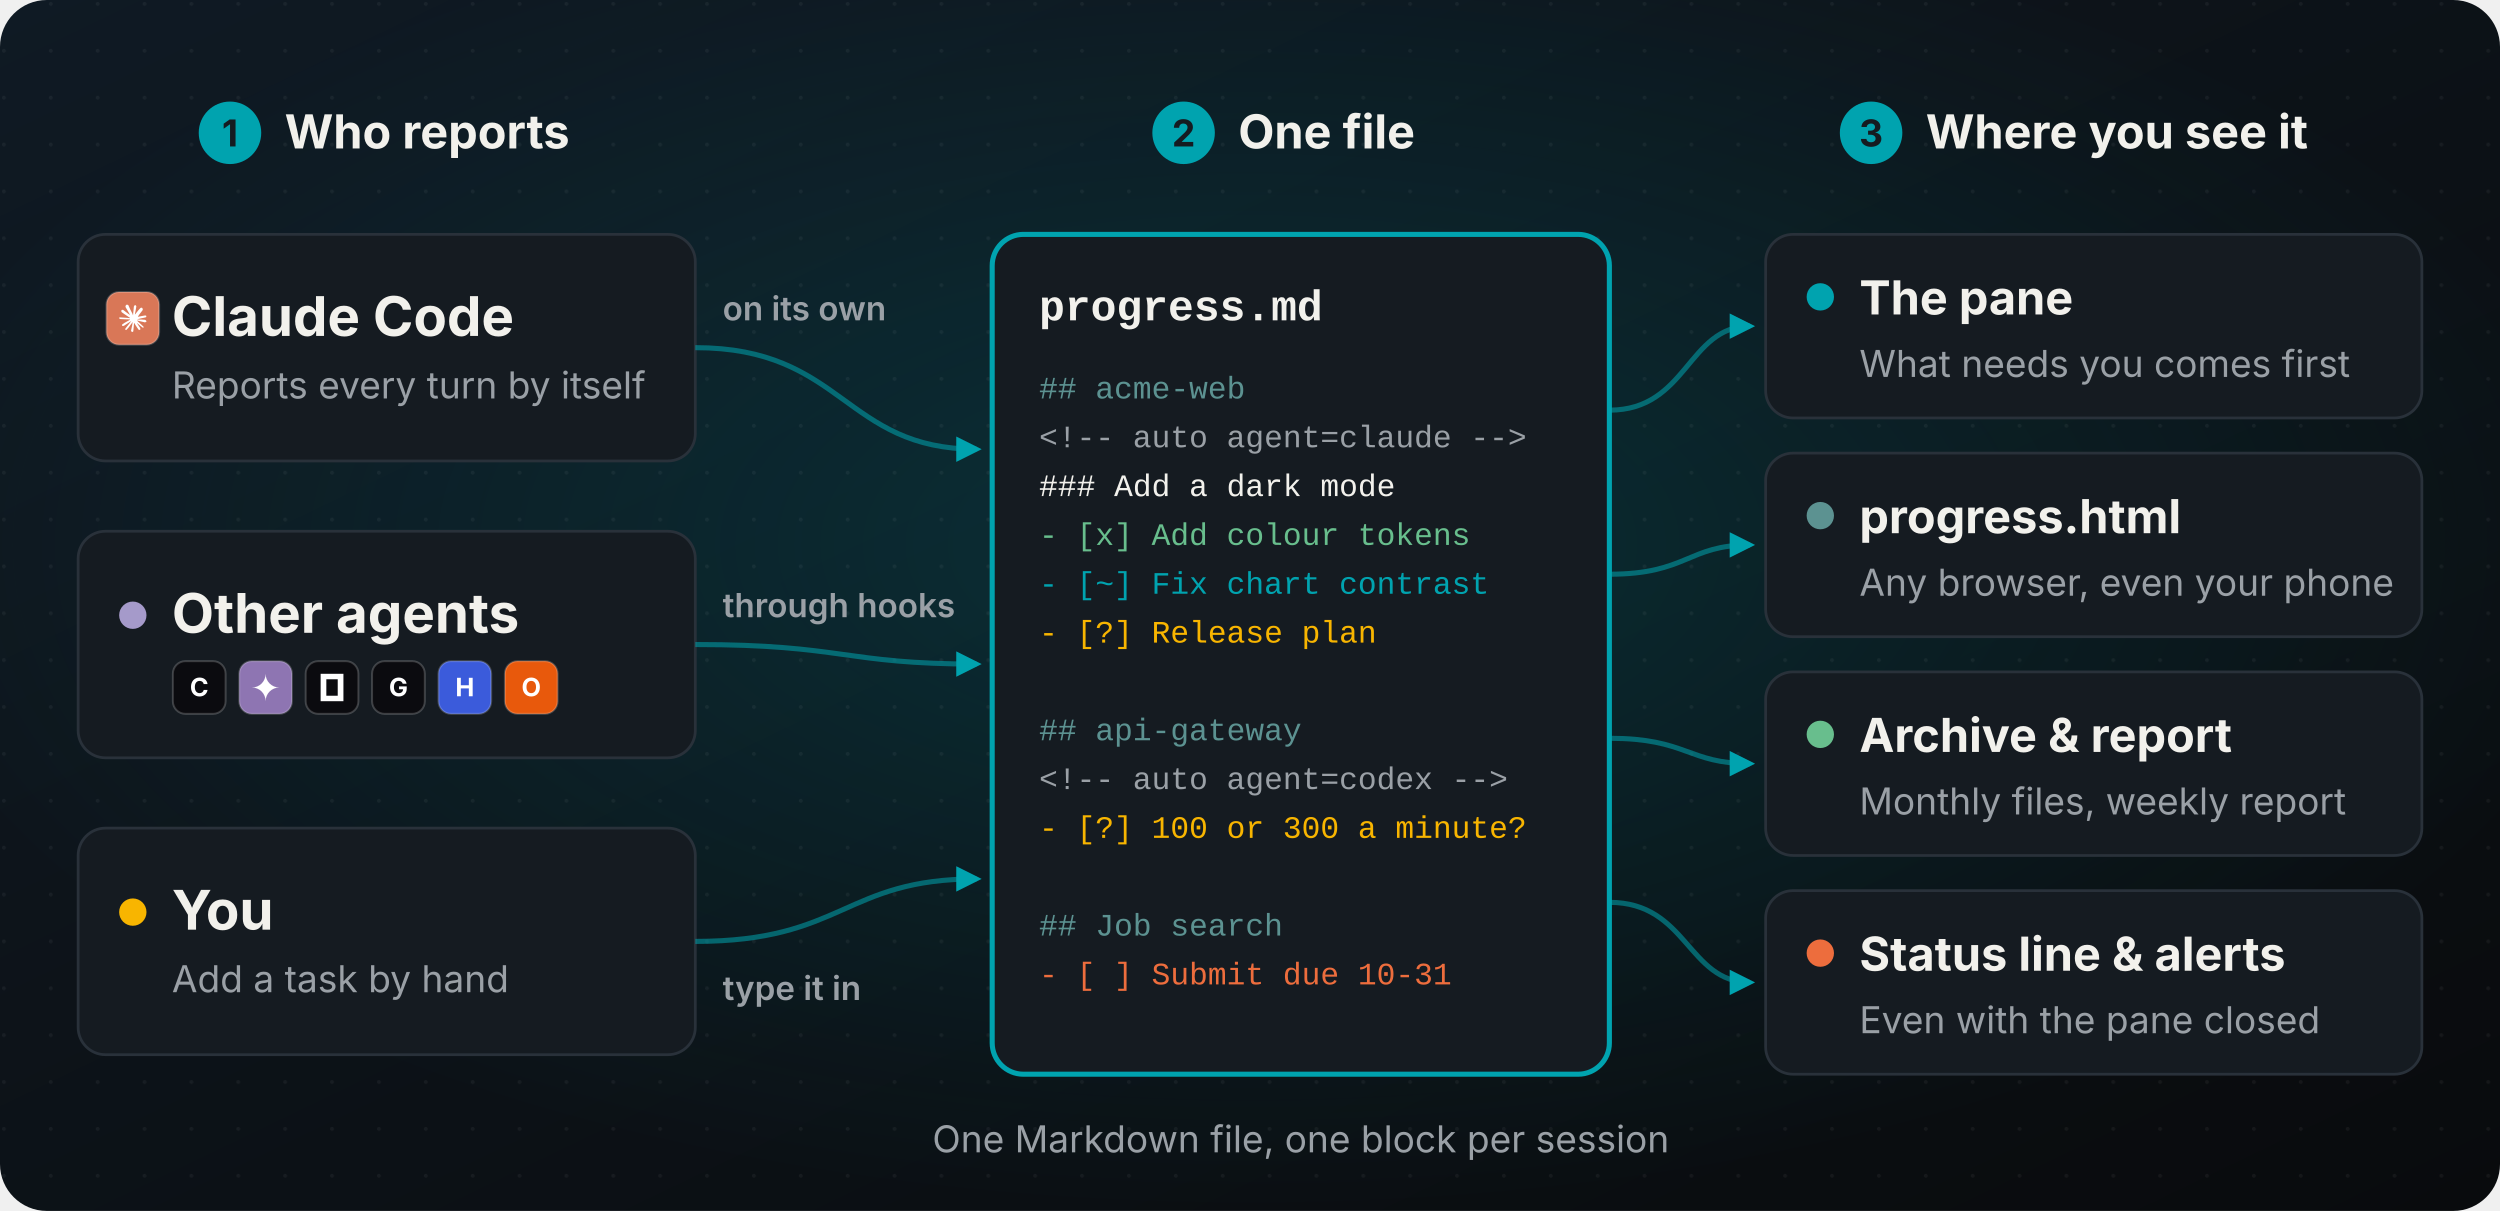
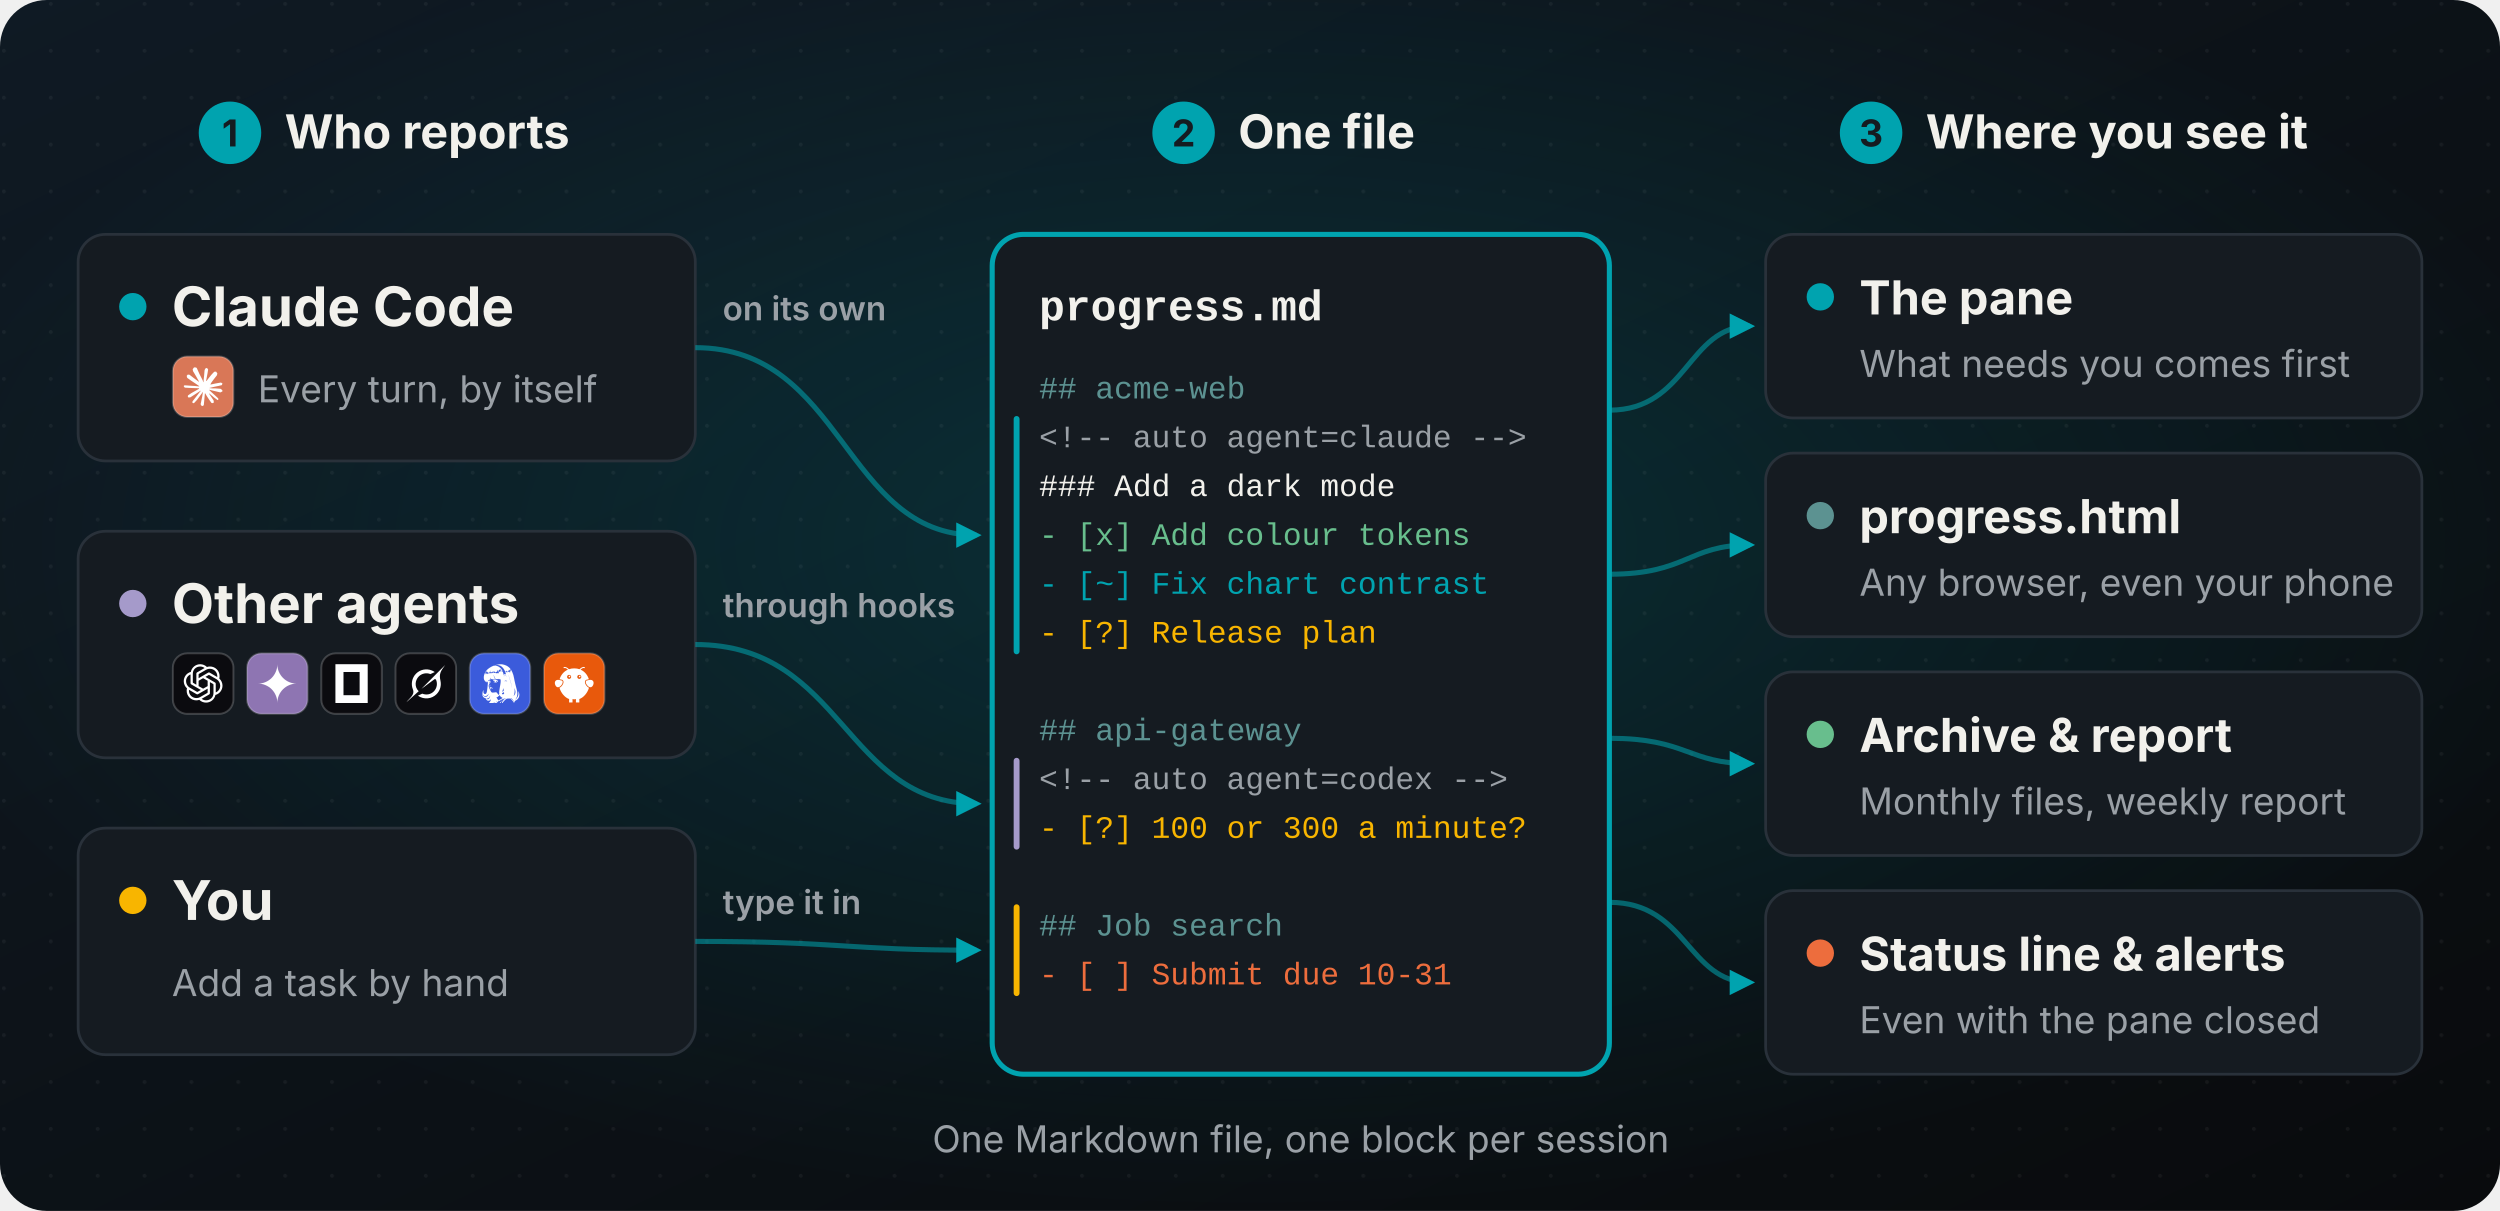
<svg xmlns="http://www.w3.org/2000/svg" width="1280" height="620" viewBox="0 0 1280 620" role="img" aria-label="progress.md: One Markdown file, one block per session">
  <defs>
    <linearGradient id="sky" x1="0" y1="0" x2="1" y2="1">
      <stop offset="0" stop-color="#0f1a24" />
      <stop offset="0.55" stop-color="#0c1116" />
      <stop offset="1" stop-color="#090b0d" />
    </linearGradient>
    <radialGradient id="glow" cx="0.5" cy="0.45" r="0.55">
      <stop offset="0" stop-color="#00A3AF" stop-opacity="0.2" />
      <stop offset="1" stop-color="#00A3AF" stop-opacity="0" />
    </radialGradient>
    <pattern id="dots" width="24" height="24" patternUnits="userSpaceOnUse">
      <circle cx="2" cy="2" r="1" fill="#fff" fill-opacity="0.05" />
    </pattern>
    <filter id="lift" x="-20%" y="-20%" width="140%" height="160%">
      <feDropShadow dx="0" dy="18" stdDeviation="22" flood-color="#000" flood-opacity="0.55" />
    </filter>
    <clipPath id="edge">
      <rect width="1280" height="620" rx="24" />
    </clipPath>
    <marker id="head" viewBox="0 0 10 10" refX="8" refY="5" markerWidth="5" markerHeight="5" orient="auto-start-reverse">
      <path d="M0 0L10 5L0 10z" fill="#00A3AF" />
    </marker>
  </defs>
  <g clip-path="url(#edge)" font-family="-apple-system, BlinkMacSystemFont, 'Segoe UI', 'Noto Sans TC', 'Noto Sans SC', 'PingFang TC', 'Microsoft JhengHei', 'Microsoft YaHei', sans-serif">
    <rect width="1280" height="620" fill="url(#sky)" />
    <rect width="1280" height="620" fill="url(#glow)" />
    <rect width="1280" height="620" fill="url(#dots)" />
    <circle cx="117.75" cy="68" r="16" fill="#00A3AF" />
    <text x="117.75" y="75" text-anchor="middle" font-size="19" font-weight="700" fill="#151b21">1</text>
    <text x="145.75" y="76" font-size="24" font-weight="700" fill="#f2f1ec">Who reports</text>
    <circle cx="606" cy="68" r="16" fill="#00A3AF" />
    <text x="606" y="75" text-anchor="middle" font-size="19" font-weight="700" fill="#151b21">2</text>
    <text x="634" y="76" font-size="24" font-weight="700" fill="#f2f1ec">One file</text>
    <circle cx="958" cy="68" r="16" fill="#00A3AF" />
    <text x="958" y="75" text-anchor="middle" font-size="19" font-weight="700" fill="#151b21">3</text>
    <text x="986" y="76" font-size="24" font-weight="700" fill="#f2f1ec">Where you see it</text>
    <rect x="40" y="120" width="316" height="116" rx="14" fill="#151b21" stroke="#29313a" stroke-width="1.4" />
-     <circle cx="68" cy="163" r="7" fill="#00A3AF" />
-     <text x="88" y="172" font-size="28" font-weight="700" fill="#f2f1ec">Claude Code</text>
-     <text x="88" y="204" font-size="19" fill="#9aa0a6">Reports every turn by itself</text>
-     <rect x="54" y="149" width="28" height="28" fill="#151b21" />
-     <rect x="54.5" y="149.5" width="27" height="27" rx="6.44" fill="#D97757" stroke="#fff" stroke-opacity="0.2" />
-     <path transform="translate(61 156) scale(0.5833333)" fill="#fff" d="m4.714 15.956 4.717-2.647.079-.231-.079-.128h-.231l-.789-.049-2.696-.073-2.337-.097-2.265-.121-.571-.121-.534-.704.055-.352.48-.322.686.061 1.518.103 2.277.158 1.651.097 2.447.255h.389l.055-.158-.134-.097-.103-.097L6.973 9.836l-2.55-1.688-1.336-.971-.723-.492-.364-.461-.158-1.008.656-.723.88.061.225.061.892.686 1.906 1.475 2.489 1.834.364.303.146-.103.018-.073-.164-.273-1.354-2.447-1.445-2.489-.643-1.032-.17-.619c-.061-.255-.103-.467-.103-.729L6.287.134 6.7 0l.996.134.419.364.619 1.415 1.002 2.228 1.554 3.03.455.898.243.832.091.255h.158v-.146l.128-1.706.237-2.095.231-2.696.079-.759.376-.911.747-.492.583.279.48.686-.067.443-.285 1.852-.559 2.902-.364 1.943h.212l.243-.243.984-1.305 1.651-2.064.729-.82.85-.905.546-.431h1.032l.759 1.129-.34 1.166-1.062 1.348-.88 1.141-1.263 1.7-.789 1.36.073.109.188-.018 2.853-.607 1.542-.279 1.84-.316.832.389.091.395-.328.807-1.967.486-2.307.461-3.436.814-.043.03.049.061 1.548.146.662.036h1.621l3.018.225.789.522.474.638-.079.486-1.214.619-1.639-.389-3.825-.911-1.311-.328h-.182v.109l1.093 1.069 2.003 1.809 2.507 2.331.128.577-.322.455-.34-.049-2.204-1.657-.85-.747-1.925-1.621h-.128v.17l.443.65 2.344 3.521.121 1.081-.17.352-.607.212-.668-.121-1.372-1.925L14.38 17.959l-1.141-1.943-.14.079-.674 7.255-.316.37-.729.279-.607-.461-.322-.747.322-1.475.389-1.925.316-1.53.285-1.9.17-.631-.012-.043-.14.018-1.433 1.967-2.18 2.945-1.724 1.846-.413.164-.716-.37.067-.662.401-.589 2.386-3.036 1.439-1.882.929-1.087-.006-.158h-.055l-6.338 4.116-1.129.146-.486-.455.061-.747.231-.243 1.906-1.311Z" />
+     <circle cx="68" cy="157" r="7" fill="#00A3AF" />
+     <text x="88" y="167" font-size="28" font-weight="700" fill="#f2f1ec">Claude Code</text>
+     <rect x="88.5" y="182.5" width="31" height="31" rx="7.36" fill="#D97757" stroke="#fff" stroke-opacity="0.2" />
+     <g transform="translate(94.08 188.08) scale(0.8267)" fill="#fff">
+       <path d="m4.714 15.956 4.717-2.647.079-.231-.079-.128h-.231l-.789-.049-2.696-.073-2.337-.097-2.265-.121-.571-.121-.534-.704.055-.352.48-.322.686.061 1.518.103 2.277.158 1.651.097 2.447.255h.389l.055-.158-.134-.097-.103-.097L6.973 9.836l-2.55-1.688-1.336-.971-.723-.492-.364-.461-.158-1.008.656-.723.88.061.225.061.892.686 1.906 1.475 2.489 1.834.364.303.146-.103.018-.073-.164-.273-1.354-2.447-1.445-2.489-.643-1.032-.17-.619c-.061-.255-.103-.467-.103-.729L6.287.134 6.7 0l.996.134.419.364.619 1.415 1.002 2.228 1.554 3.03.455.898.243.832.091.255h.158v-.146l.128-1.706.237-2.095.231-2.696.079-.759.376-.911.747-.492.583.279.48.686-.067.443-.285 1.852-.559 2.902-.364 1.943h.212l.243-.243.984-1.305 1.651-2.064.729-.82.85-.905.546-.431h1.032l.759 1.129-.34 1.166-1.062 1.348-.88 1.141-1.263 1.7-.789 1.36.073.109.188-.018 2.853-.607 1.542-.279 1.84-.316.832.389.091.395-.328.807-1.967.486-2.307.461-3.436.814-.043.03.049.061 1.548.146.662.036h1.621l3.018.225.789.522.474.638-.079.486-1.214.619-1.639-.389-3.825-.911-1.311-.328h-.182v.109l1.093 1.069 2.003 1.809 2.507 2.331.128.577-.322.455-.34-.049-2.204-1.657-.85-.747-1.925-1.621h-.128v.17l.443.65 2.344 3.521.121 1.081-.17.352-.607.212-.668-.121-1.372-1.925L14.38 17.959l-1.141-1.943-.14.079-.674 7.255-.316.37-.729.279-.607-.461-.322-.747.322-1.475.389-1.925.316-1.53.285-1.9.17-.631-.012-.043-.14.018-1.433 1.967-2.18 2.945-1.724 1.846-.413.164-.716-.37.067-.662.401-.589 2.386-3.036 1.439-1.882.929-1.087-.006-.158h-.055l-6.338 4.116-1.129.146-.486-.455.061-.747.231-.243 1.906-1.311Z" />
+     </g>
+     <text x="132" y="206" font-size="19" fill="#9aa0a6">Every turn, by itself</text>
    <rect x="40" y="272" width="316" height="116" rx="14" fill="#151b21" stroke="#29313a" stroke-width="1.4" />
-     <circle cx="68" cy="315" r="7" fill="#A59ACA" />
-     <text x="88" y="324" font-size="28" font-weight="700" fill="#f2f1ec">Other agents</text>
-     <text x="88" y="356" font-size="19" fill="#9aa0a6" />
-     <rect x="88.5" y="338.5" width="27" height="27" rx="6.44" fill="#0B0B0F" stroke="#fff" stroke-opacity="0.2" />
-     <text x="102" y="356.48" text-anchor="middle" font-family="-apple-system, BlinkMacSystemFont, 'Segoe UI', 'Noto Sans TC', 'Noto Sans SC', 'PingFang TC', 'Microsoft JhengHei', 'Microsoft YaHei', sans-serif" font-size="13" font-weight="700" fill="#fff">C</text>
-     <rect x="122.5" y="338.5" width="27" height="27" rx="6.44" fill="#8E75B2" stroke="#fff" stroke-opacity="0.2" />
-     <path transform="translate(129 345) scale(0.5833333)" fill="#fff" d="M11.04 19.32Q12 21.51 12 24q0-2.49.93-4.68.96-2.19 2.58-3.81t3.81-2.55Q21.51 12 24 12q-2.49 0-4.68-.93a12.3 12.3 0 0 1-3.81-2.58 12.3 12.3 0 0 1-2.58-3.81Q12 2.49 12 0q0 2.49-.96 4.68-.93 2.19-2.55 3.81a12.3 12.3 0 0 1-3.81 2.58Q2.49 12 0 12q2.49 0 4.68.96 2.19.93 3.81 2.55t2.55 3.81" />
-     <rect x="156.5" y="338.5" width="27" height="27" rx="6.44" fill="#0B0B0F" stroke="#fff" stroke-opacity="0.2" />
-     <path transform="translate(163 345) scale(0.5833333)" fill="#fff" d="M22 24H2V0h20zM17 4.8H7v14.4h10z" />
-     <rect x="190.5" y="338.5" width="27" height="27" rx="6.44" fill="#0B0B0F" stroke="#fff" stroke-opacity="0.2" />
-     <text x="204" y="356.48" text-anchor="middle" font-family="-apple-system, BlinkMacSystemFont, 'Segoe UI', 'Noto Sans TC', 'Noto Sans SC', 'PingFang TC', 'Microsoft JhengHei', 'Microsoft YaHei', sans-serif" font-size="13" font-weight="700" fill="#fff">G</text>
-     <rect x="224.5" y="338.5" width="27" height="27" rx="6.44" fill="#3B5BDB" stroke="#fff" stroke-opacity="0.2" />
-     <text x="238" y="356.48" text-anchor="middle" font-family="-apple-system, BlinkMacSystemFont, 'Segoe UI', 'Noto Sans TC', 'Noto Sans SC', 'PingFang TC', 'Microsoft JhengHei', 'Microsoft YaHei', sans-serif" font-size="13" font-weight="700" fill="#fff">H</text>
-     <rect x="258.5" y="338.5" width="27" height="27" rx="6.44" fill="#E8590C" stroke="#fff" stroke-opacity="0.2" />
-     <text x="272" y="356.48" text-anchor="middle" font-family="-apple-system, BlinkMacSystemFont, 'Segoe UI', 'Noto Sans TC', 'Noto Sans SC', 'PingFang TC', 'Microsoft JhengHei', 'Microsoft YaHei', sans-serif" font-size="13" font-weight="700" fill="#fff">O</text>
+     <circle cx="68" cy="309" r="7" fill="#A59ACA" />
+     <text x="88" y="319" font-size="28" font-weight="700" fill="#f2f1ec">Other agents</text>
+     <rect x="88.5" y="334.5" width="31" height="31" rx="7.36" fill="#0B0B0F" stroke="#fff" stroke-opacity="0.2" />
+     <g transform="translate(94.08 340.08) scale(0.8267)" fill="#fff" fill-rule="evenodd">
+       <path d="M9.205 8.658v-2.26c0-.19.072-.333.238-.428l4.543-2.616c.619-.357 1.356-.523 2.117-.523 2.854 0 4.662 2.212 4.662 4.566 0 .167 0 .357-.024.547l-4.71-2.759a.797.797 0 00-.856 0l-5.97 3.473zm10.609 8.8V12.06c0-.333-.143-.57-.429-.737l-5.97-3.473 1.95-1.118a.433.433 0 01.476 0l4.543 2.617c1.309.76 2.189 2.378 2.189 3.948 0 1.808-1.07 3.473-2.76 4.163zM7.802 12.703l-1.95-1.142c-.167-.095-.239-.238-.239-.428V5.899c0-2.545 1.95-4.472 4.591-4.472 1 0 1.927.333 2.712.928L8.23 5.067c-.285.166-.428.404-.428.737v6.898zM12 15.128l-2.795-1.57v-3.33L12 8.658l2.795 1.57v3.33L12 15.128zm1.796 7.23c-1 0-1.927-.332-2.712-.927l4.686-2.712c.285-.166.428-.404.428-.737v-6.898l1.974 1.142c.167.095.238.238.238.428v5.233c0 2.545-1.974 4.472-4.614 4.472zm-5.637-5.303l-4.544-2.617c-1.308-.761-2.188-2.378-2.188-3.948A4.482 4.482 0 014.21 6.327v5.423c0 .333.143.571.428.738l5.947 3.449-1.95 1.118a.432.432 0 01-.476 0zm-.262 3.9c-2.688 0-4.662-2.021-4.662-4.519 0-.19.024-.38.047-.57l4.686 2.71c.286.167.571.167.856 0l5.97-3.448v2.26c0 .19-.07.333-.237.428l-4.543 2.616c-.619.357-1.356.523-2.117.523zm5.899 2.83a5.947 5.947 0 005.827-4.756C22.287 18.339 24 15.84 24 13.296c0-1.665-.713-3.282-1.998-4.448.119-.5.19-.999.19-1.498 0-3.401-2.759-5.947-5.946-5.947-.642 0-1.26.095-1.88.31A5.962 5.962 0 0010.205 0a5.947 5.947 0 00-5.827 4.757C1.713 5.447 0 7.945 0 10.49c0 1.666.713 3.283 1.998 4.448-.119.5-.19 1-.19 1.499 0 3.401 2.759 5.946 5.946 5.946.642 0 1.26-.095 1.88-.309a5.96 5.96 0 004.162 1.713z" />
+     </g>
+     <rect x="126.5" y="334.5" width="31" height="31" rx="7.36" fill="#8E75B2" stroke="#fff" stroke-opacity="0.2" />
+     <g transform="translate(132.08 340.08) scale(0.8267)" fill="#fff">
+       <path d="M11.04 19.32Q12 21.51 12 24q0-2.49.93-4.68.96-2.19 2.58-3.81t3.81-2.55Q21.51 12 24 12q-2.49 0-4.68-.93a12.3 12.3 0 0 1-3.81-2.58 12.3 12.3 0 0 1-2.58-3.81Q12 2.49 12 0q0 2.49-.96 4.68-.93 2.19-2.55 3.81a12.3 12.3 0 0 1-3.81 2.58Q2.49 12 0 12q2.49 0 4.68.96 2.19.93 3.81 2.55t2.55 3.81" />
+     </g>
+     <rect x="164.5" y="334.5" width="31" height="31" rx="7.36" fill="#0B0B0F" stroke="#fff" stroke-opacity="0.2" />
+     <g transform="translate(170.08 340.08) scale(0.8267)" fill="#fff">
+       <path d="M22 24H2V0h20zM17 4.8H7v14.4h10z" />
+     </g>
+     <rect x="202.5" y="334.5" width="31" height="31" rx="7.36" fill="#0B0B0F" stroke="#fff" stroke-opacity="0.2" />
+     <g transform="translate(208.08 340.08) scale(0.8267)" fill="#fff" fill-rule="evenodd">
+       <path d="M9.27 15.29l7.978-5.897c.391-.29.95-.177 1.137.272.98 2.369.542 5.215-1.41 7.169-1.951 1.954-4.667 2.382-7.149 1.406l-2.711 1.257c3.889 2.661 8.611 2.003 11.562-.953 2.341-2.344 3.066-5.539 2.388-8.42l.006.007c-.983-4.232.242-5.924 2.75-9.383.06-.082.12-.164.179-.248l-3.301 3.305v-.01L9.267 15.292M7.623 16.723c-2.792-2.67-2.31-6.801.071-9.184 1.761-1.763 4.647-2.483 7.166-1.425l2.705-1.25a7.808 7.808 0 00-1.829-1A8.975 8.975 0 005.984 5.83c-2.533 2.536-3.33 6.436-1.962 9.764 1.022 2.487-.653 4.246-2.34 6.022-.599.63-1.199 1.259-1.682 1.925l7.62-6.815" />
+     </g>
+     <rect x="240.5" y="334.5" width="31" height="31" rx="7.36" fill="#3B5BDB" stroke="#fff" stroke-opacity="0.2" />
+     <g transform="translate(246.08 340.08) scale(0.8267)" fill="#fff" fill-rule="evenodd">
+       <path d="M5.938 12.835c.127-.039.285.02.373.143.028.038.036.092.046.14.003.014-.02.033-.04.05-.124-.098-.24-.194-.354-.291-.011-.01-.016-.027-.025-.042zM8.396 9.412c.195-.032.39-.06.588-.05a.54.54 0 01.148.026c.202.071.402.147.601.224.028.01.05.036.075.055l-.013.027a9.203 9.203 0 01-.26-.089c-.115-.038-.213-.077-.315-.098-.25-.05-.25-.046-.292-.014l.574.144c.275.139.55.276.823.417.042.022.09.057.107.098.026.06.063.076.117.072.066-.006.132-.017.213-.027l-.04.086c.051.08.142.02.216.064-.074.13-.247.09-.334.199l.061.074-.12.087c0 .106-.038.168-.306.243l.026.085-.196.042.07.124h-.25l-.007.137c-.081-.01-.161-.018-.244-.027l-.053.123c-.027-.008-.052-.011-.073-.023-.067-.038-.128-.056-.195.006-.019.017-.063.014-.093.008-.026-.006-.05-.029-.07-.042-.11.095-.11.095-.208.003-.057.046-.12.074-.186.011-.063.027-.123-.02-.178-.014-.07.007-.097-.035-.133-.07l-.13.033c-.013-.236-.194-.19-.34-.203.005-.072.05-.092.095-.094a.474.474 0 01.159.022c.164.05.32.12.496.138.203.021.405.029.601-.015.265-.059.52-.149.707-.365.049-.056.083-.127.117-.195.019-.038.02-.084-.02-.116a1.397 1.397 0 00-.382-.217c.024.12-.031.182-.115.221 0 .014-.004.025 0 .03.08.115.084.16-.007.267a1.39 1.39 0 01-.218.211.477.477 0 01-.641-.05 1.36 1.36 0 01-.133-.152c-.078-.107-.076-.108-.033-.236-.165-.08-.128-.226-.104-.364.008-.05.028-.096.049-.163-.04.014-.067.017-.087.032a.897.897 0 00-.316.357c-.007.016-.01.034-.02.047-.012.015-.034.038-.045.035-.02-.006-.037-.027-.05-.045-.008-.012-.007-.032-.012-.057h-.126l.053-.172a14.82 14.82 0 00-.039-.049l.11-.284c-.06.026-.091.044-.124.051-.03.007-.064 0-.095 0 0-.031-.01-.07.004-.092.149-.22.305-.428.593-.476z" />
+       <path d="M8.06 10.788c-.003-.038-.004-.075.037-.062.016.006.034.048.028.067-.01.04-.038.032-.064-.005z" />
+       <path d="M11.981.009c.226-.012.453-.011.679 0 .247.01.495.024.74.062.401.064.798.157 1.19.273.463.138.92.299 1.356.511a7.31 7.31 0 012.948 2.642c.292.469.536.963.739 1.479.219.556.446 1.11.623 1.683.204.654.329 1.326.458 1.997.097.504.182 1.01.29 1.511.156.722.329 1.44.494 2.16.186.812.4 1.615.63 2.415.102.355.193.713.282 1.072.11.436.202.876.254 1.323.031.278.066.557.073.837a7.56 7.56 0 01-.017.88c-.037.413-.1.818-.226 1.212a5.017 5.017 0 01-.915 1.649l-.13.156.018.023c.043-.023.088-.041.127-.068.2-.138.373-.307.531-.49.4-.46.721-.973.975-1.529a3.59 3.59 0 00.325-1.72c-.024-.424-.097-.834-.3-1.213-.013-.027-.015-.06-.03-.121.05.035.082.048.101.072.107.13.22.258.315.398.33.494.46 1.052.486 1.64a3.75 3.75 0 01-.47 1.97c-.36.655-.887 1.14-1.526 1.506-.193.111-.394.21-.595.308-.157.078-.248.211-.318.365a.522.522 0 00-.033.406.359.359 0 01.013.139c-.005.077-.077.155-.14.162-.054.006-.125-.043-.15-.116a1.206 1.206 0 01-.06-.233c-.04-.314-.155-.6-.308-.87a3.906 3.906 0 00-.73-.91 2.129 2.129 0 00-.897-.524 4.093 4.093 0 00-.692-.131c-.075-.008-.15-.04-.22.01.18.06.363.11.538.18.434.173.82.43 1.18.728.308.255.58.543.794.884.098.155.186.315.227.496.027.123.042.25.067.375.013.062-.002.109-.053.144-.047.033-.122.034-.163-.01a.455.455 0 01-.08-.14c-.03-.073-.038-.159-.078-.225a7.314 7.314 0 00-1.423-1.664c-.16-.137-.329-.26-.537-.323-.376-.114-.753-.203-1.15-.154-.213.025-.427.032-.64.053a1.6 1.6 0 00-.736.278 5.14 5.14 0 00-.834.72c-.329.342-.642.699-.955 1.055-.136.155-.264.319-.314.531a5.227 5.227 0 00-.012.051.096.096 0 01-.09.076h-.31c-.046 0-.082-.048-.072-.094.023-.108.045-.216.07-.324.075-.325.19-.635.368-.917.024-.039.04-.088.104-.08l.01.049.027.077c.28-.435.571-.834.996-1.135.283-.204.584-.378.89-.55a.196.196 0 00-.098-.002c-.162.043-.325.084-.485.134-.402.124-.764.33-1.11.566-.147.1-.298.193-.414.333a7.314 7.314 0 00-1.07 1.767.845.845 0 00-.04.12.075.075 0 01-.072.056h-.494c-.04 0-.062-.051-.036-.082.123-.14.246-.282.377-.415.275-.281.58-.532.777-.884.027-.048.063-.09.095-.135.238-.333.54-.607.818-.902.082-.086.175-.16.26-.24.029-.027.053-.057.079-.085l-.018-.025-.135.041c-.034.017-.07.031-.102.05-.248.144-.494.292-.743.433-.408.23-.825.439-1.209.711-.281.2-.591.358-.889.533-.02.012-.044.015-.08.028-.015-.135.143-.201.108-.336-.033.014-.064.02-.085.038-.111.096-.227.19-.328.296-.148.157-.284.325-.425.488-.125.143-.25.286-.373.431A.153.153 0 019.89 24H8.762a.316.316 0 00.016-.042c.028-.09.085-.172.083-.28-.091-.018-.162.001-.212.077a4.45 4.45 0 00-.136.215c-.01.016-.024.03-.042.03h-.093c-.019 0-.029-.022-.017-.037.071-.088.14-.178.209-.268.001-.002-.006-.012-.012-.024-.014.004-.03.006-.045.013-.176.09-.352.181-.527.274a.363.363 0 01-.168.042H5.202c-.026 0-.039-.036-.019-.053.21-.178.402-.374.558-.605.335-.496.538-1.047.667-1.629.004-.02-.003-.043-.006-.091-.037.048-.059.072-.076.1a1.943 1.943 0 01-.334.415c-.28.258-.59.448-.983.464-.297.012-.588 0-.865-.127-.46-.21-.722-.57-.794-1.072-.025-.17-.017-.171-.182-.219A3.513 3.513 0 011.97 20.6a2.286 2.286 0 01-.808-1.13 3.569 3.569 0 01-.16-1.245c.002-.034.016-.067.024-.1.032.023.046.043.05.066.033.153.059.308.096.46.086.355.257.664.516.92.258.256.571.419.91.532.358.118.717.138 1.07-.016a1.89 1.89 0 00.621-.452c.328-.348.533-.76.648-1.223.009-.034.005-.071.007-.11-.015.006-.026.006-.03.011-.031.05-.064.1-.093.152-.284.502-.679.887-1.196 1.135-.351.17-.718.255-1.11.159a1.607 1.607 0 01-.971-.64 2.006 2.006 0 01-.368-.924 2.903 2.903 0 01.02-.886c.05-.439.466-1.17.742-1.271-.02.063-.035.112-.053.16-.043.116-.097.227-.13.345a1.901 1.901 0 00-.05.82c.033.212.09.416.204.6.147.236.346.407.62.465.11.023.225.014.338.018a.576.576 0 00.386-.131c.164-.128.282-.292.366-.481.168-.375.24-.777.309-1.179.05-.296.093-.594.133-.893.039-.281.071-.563.104-.845.026-.232.048-.464.074-.696.024-.228.052-.455.076-.683.024-.227.047-.455.069-.683.013-.14.022-.28.034-.42l.037-.417c.022-.25.041-.5.065-.748.008-.082-.02-.132-.09-.177a2.46 2.46 0 01-.492-.418c-.1-.109-.188-.228-.282-.342-.035-.042-.056-.097-.116-.118a2.084 2.084 0 00.275.597c.06.092.131.176.196.265.063.086.182.115.234.226-.028.003-.046.01-.06.006a4.74 4.74 0 01-.22-.057 2.71 2.71 0 01-1.287-.819c-.435-.487-.656-1.076-.71-1.723a5.206 5.206 0 01.014-1.06c.072-.602.22-1.186.45-1.745.155-.376.338-.741.526-1.102.205-.393.466-.75.765-1.076.512-.559 1.104-1.024 1.726-1.448.717-.49 1.478-.898 2.277-1.233C8.244.828 8.767.632 9.31.494c.655-.166 1.31-.33 1.982-.415.229-.03.458-.058.688-.07zm-1.847 22.82c-.07.06-.147.111-.207.18-.238.27-.464.549-.668.869l-.044.108a.177.177 0 00.093-.057c.174-.19.351-.378.519-.574.104-.122.195-.255.288-.386.024-.034.03-.08.046-.12l-.027-.02zm1.65-3.695a5.51 5.51 0 00-.653.593l-.37.386a.963.963 0 01-.377.25 1.372 1.372 0 01-.467.09c-.044 0-.087.006-.151.012.028.058.043.097.064.131.15.242.301.482.45.724.136.22.276.438.399.666.068.125.105.267.156.404.077.027.14-.018.202-.048.29-.135.579-.274.867-.412.213-.101.437-.186.636-.31.347-.215.68-.455 1.018-.685.015-.01.026-.028.042-.046-.023-.019-.038-.037-.056-.044-.287-.111-.527-.3-.77-.482a5.319 5.319 0 01-.506-.42 1.757 1.757 0 01-.41-.653c-.019-.049-.045-.095-.075-.156zm-5.847.264c-.06.096-.097.194-.132.293a3.38 3.38 0 01-.555 1.01c-.2.25-.455.412-.762.493-.23.06-.464.076-.7.07-.048-.002-.097.002-.158.005.016.04.021.066.035.085.1.145.23.246.4.295.157.046.316.034.498.023.181-.037.343-.115.485-.234.238-.199.402-.454.536-.732.175-.363.264-.751.342-1.144.01-.053.008-.11.011-.164zm14.945-4.586c.008.029.016.057.027.107.024.155.051.31.072.464.03.219.067.437.078.657.017.344.027.689-.014 1.033-.037.315-.063.633-.116.946a6.153 6.153 0 01-.46 1.518c-.008.018-.01.039-.02.082.047-.03.077-.042.098-.064.085-.083.17-.167.248-.255.271-.305.458-.66.596-1.043.18-.498.228-1.011.145-1.531-.103-.65-.33-1.263-.597-1.881a9.055 9.055 0 00-.024-.055l-.033.022zM5.797 8.29a.26.26 0 00.018.153c.124.251.25.501.379.75.025.049.066.09.03.163-.284.06-.578.119-.88.255.059.038.097.06.132.087.042.032.112.058.09.12-.01.033-.075.048-.117.072.017.01.043.021.067.036.166.102.33.207.447.368.138.192.229.404.188.644-.079.469-.306.85-.69 1.132-.054.04-.106.083-.161.122a.243.243 0 00-.103.245.77.77 0 00.055.195c.083.196.22.35.375.492.083.076.159.164.222.257a.37.37 0 01.025.377c-.023.05-.05.099-.076.148-.03.06-.028.111.022.162.041.042.08.089.112.138.038.058.078.079.147.05a.486.486 0 01.333-.006c.16.046.302.126.444.21.13.077.264.149.4.219.067.035.14.05.219.026.071-.022.124.01.145.076.02.064-.003.108-.074.139-.07.03-.137.063-.209.088-.1.035-.201.073-.314.077-.013-.107.11-.088.127-.159-.206-.126-.643-.145-.801-.034.063.112.035.21-.096.313-.13-.1-.025-.202.002-.3a.209.209 0 00-.249.17c-.015.101.067.216.178.224.108.007.218-.005.326-.012.06-.005.12-.027.199 0-.103.123-.248.127-.357.19.002.05.07.086.019.131-.053.048-.095-.001-.132-.03-.08-.063-.16-.126-.231-.197a.474.474 0 01-.157-.311.52.52 0 00-.043-.172c-.032-.074-.032-.137.033-.19-.018-.03-.028-.053-.045-.072a1.222 1.222 0 01-.196-.369c-.053-.137-.046-.264.048-.381.024-.03.05-.06.064-.095a.664.664 0 00.047-.168c.017-.165-.064-.287-.182-.387-.186-.156-.36-.322-.46-.551-.005-.011-.024-.017-.037-.026-.011.017-.024.027-.025.038-.019.185-.045.37-.052.557-.014.377.058.743.162 1.104.118.41.289.798.488 1.173.267.502.537 1.002.812 1.5.055.098.13.189.208.27.198.202.452.272.724.273.202 0 .404-.006.605-.026.295-.03.59-.073.884-.113.183-.025.365-.057.548-.08.21-.026.38.073.522.21.16.156.305.327.447.5.22.265.397.56.554.867.05.098.07.1.147.03.13-.121.26-.242.394-.36.067-.059.088-.12.067-.213a3.535 3.535 0 01-.085-.796c.002-.157.006-.314.018-.471.015-.224.03-.45.06-.672a59.114 59.114 0 01.362-2.298c.087-.493.182-.984.268-1.477.06-.347.118-.694.162-1.043.034-.273.055-.55.063-.825.011-.332.003-.665.002-.998 0-.077.004-.155-.01-.23-.028-.142-.01-.155-.162-.19a5.826 5.826 0 00-.607-.107c-.146-.018-.207-.053-.221-.19-.006-.049-.025-.098-.041-.146-.009-.025-.024-.048-.046-.09l-.025.264c-.009.096-.029.116-.127.115-.055 0-.11-.008-.164-.008-.476 0-.952-.008-1.426.032-.095.008-.173-.015-.226-.103-.04-.066-.088-.126-.134-.186-.063-.084-.086-.093-.182-.06-.195.068-.388.138-.582.21a2.71 2.71 0 00-.675.394.986.986 0 01-.323.168c-.033.01-.07.008-.127.013.02-.066.024-.114.047-.15.064-.105.135-.205.205-.306.023-.033.049-.063.073-.095l-.015-.023-.201.037c-.146.04-.296.07-.437.122-.148.053-.266.023-.386-.072a3.623 3.623 0 01-.733-.786l-.093-.132zm8.592 8.963l-.147.09c-.22.134-.44.266-.659.402-.093.058-.184.12-.27.188-.085.07-.124.161-.072.272.047.1.093.2.147.294.047.08.124.138.213.147.11.01.228.012.336-.012.217-.05.372-.205.528-.357a.291.291 0 00.087-.308c-.046-.18-.079-.365-.118-.547-.011-.052-.027-.103-.045-.169zm-.257-2.409c-.12.291-.205.597-.325.91-.151.433-.294.87-.435 1.323.036-.01.054-.01.067-.018.261-.16.522-.324.785-.484.054-.033.071-.078.065-.138-.012-.13-.024-.262-.034-.393l-.068-.886c-.008-.103-.02-.206-.029-.31-.009 0-.017-.002-.026-.004zm3.081-8.13l.099.285c.08.231.159.463.24.714l.58 1.952c.187.63.372 1.262.558 1.893.114.382.235.762.343 1.146.072.257.126.519.186.799.044.206.087.413.127.64.034.106.023.226.077.325l.025-.006-.068-.362c-.038-.206-.077-.412-.113-.638-.015-.07-.029-.141-.046-.211-.095-.396-.177-.796-.29-1.187-.196-.685-.413-1.364-.618-2.046-.165-.549-.322-1.1-.488-1.648-.069-.227-.15-.45-.226-.695l-.117-.336c-.037-.107-.075-.216-.115-.322-.04-.106-.084-.21-.127-.314a7.558 7.558 0 01-.027.01zM6.225 14.304c-.063-.001-.115.014-.134.083a.35.35 0 00.41.012 4.533 4.533 0 00-.276-.095zM5.23 11.98c-.026-.027-.057-.048-.075.002-.012.032-.007.07-.01.113.082-.037.082-.037.085-.115zm.062-1.189a.135.135 0 00-.088.056.197.197 0 00-.025.11c.005.152.01.306.026.457a.751.751 0 00.066.218c.061.136.157.167.288.101.055-.027.06-.054.025-.11a4.52 4.52 0 01-.129-.211c-.015-.068-.066-.131-.033-.207.04-.09-.076-.116-.074-.19V10.874c-.003-.038-.006-.087-.056-.083zm-.017-.968a.867.867 0 00-.467.127c-.076.045-.084.07-.05.158.034.087.07.173.115.254.064.117.09.125.21.077a.657.657 0 01.336-.053c.202.022.357.136.504.264l.092.077c.007-.006.014-.013.022-.018-.019-.105-.035-.226-.149-.264-.157-.053-.324-.075-.508-.117l-.24-.005c.24-.169.452-.044.687.009-.063-.115-.153-.147-.23-.193-.082-.05-.17-.092-.25-.144-.06-.037-.12-.08-.072-.172zm10.233.325c-.23-.01-.427.08-.608.211-.034.026-.06.065-.105.117.087.026.15.046.232.065.044-.015.088-.03.13-.046.306-.114.61-.115.904.031.126.063.237.04.366-.005-.02-.031-.03-.054-.045-.071a.986.986 0 00-.448-.273c-.14-.044-.284-.024-.426-.03zM7.99 6.483a.308.308 0 00.002.133c.08.321.156.643.242.962.104.387.27.75.456 1.103.02.037.061.08.098.087a.404.404 0 00.253-.051l-.472-.84c-.23-.448-.405-.92-.579-1.394zM10.397.497c-.2-.008-.405.004-.603.034-.236.035-.47.087-.7.152-.287.08-.569.18-.852.273-.04.013-.074.038-.11.058.028.014.05.018.07.014.287-.068.58-.085.873-.09.134-.002.269.009.402.025.19.024.382.048.57.09.456.104.874.3 1.265.556.464.306.888.66 1.257 1.078.205.232.395.475.56.739.17.274.315.561.449.856.273.601.456 1.232.6 1.876.04.173.07.348.1.524.017.104.065.167.17.19.122.028.2.105.22.251-.003.102-.06.174-.129.24a1.065 1.065 0 00-.268.358.164.164 0 00.083-.039c.08-.086.162-.172.235-.265a.56.56 0 00.13-.333c.009-.05.022-.1.024-.15.007-.124-.017-.15-.143-.168-.025-.004-.049-.014-.073-.015-.082-.007-.125-.063-.137-.131-.033-.198-.004-.355.247-.408.086-.018.174-.03.26-.042.158-.023.315-.053.473-.067.14-.012.19.033.226.167.008.029.018.057.021.087.019.179-.008.225-.141.288-.027.013-.055.024-.078.042a.148.148 0 00-.051.067c-.039.144.073.382.206.445l.673.32c.023.011.05.015.075.023l.018-.026c-.015-.008-.032-.013-.044-.024a2.27 2.27 0 00-.544-.32 4.898 4.898 0 00-.173-.075.203.203 0 01-.126-.191c-.003-.085.045-.154.128-.187l.059-.025c.099-.044.118-.076.112-.187a.384.384 0 00-.008-.063c-.067-.294-.123-.59-.205-.88a9.478 9.478 0 00-.826-2.036 7.465 7.465 0 00-1.39-1.805 4.536 4.536 0 00-1.177-.824 3.656 3.656 0 00-1.016-.328 6.155 6.155 0 00-.712-.074zm6.719 5.955c.01.014.018.028.038.034l-.022-.044-.016.01zM4.103 3.917a.062.062 0 01-.03.012.455.455 0 01-.04.039c-.01.01-.02.02-.045.04l-.363.354c-.088.085-.17.178-.266.253-.284.22-.425.53-.544.855a.132.132 0 00-.007.071c.013.055.033.108.052.168l.074.026c-.017.056-.03.105-.047.152-.058.164-.118.327-.175.491-.005.015.008.036.019.077.08-.175.158-.33.225-.489.228-.544.484-1.074.819-1.561.09-.133.182-.266.283-.401.004-.006.007-.013.022-.03.001-.016.003-.032.015-.04l.008-.017zm12.976 2.408a.023.023 0 01.009.019.073.073 0 00-.006.01.188.188 0 00.007.02l.018.022c.002-.007.007-.016.005-.021-.003-.01-.012-.018-.02-.038a1.331 1.331 0 01-.013-.012zM4.199 4.48c-.003.004-.008.008-.027.014-.005.013-.011.025-.031.047a2.085 2.085 0 01-.124.167c-.048.07-.116.055-.181.041-.134-.028-.228.016-.287.143-.089.187-.187.37-.273.56-.049.108-.11.216-.118.36.081.003.154.007.228.008h.228a2.563 2.563 0 01-.079.264c-.01.052-.022.103-.033.155l.02.004c.018-.046.037-.092.067-.153.066-.142.13-.285.2-.426.02-.04.034-.1.116-.092 0 .043.004.084 0 .124-.005.045-.017.09-.028.143.141.043.086.174.115.269.102-.022.104-.195.248-.144v.205l.017.002.439-1.059c-.13 0-.246-.02-.358.033-.024.011-.058-.001-.108-.004.075-.15.139-.278.211-.417a.128.128 0 01.025-.036c0-.015-.001-.03.008-.038l.006-.02c-.005.006-.01.011-.028.017-.004.012-.009.024-.026.045a.085.085 0 01-.032.033c-.123.157-.09.164-.258.106-.079-.027-.078-.028-.047-.144.028-.046.056-.093.098-.15 0-.016-.001-.032.007-.042L4.2 4.48zm2.073-.67c-.003.006-.007.011-.027.016-.094.125-.194.246-.28.377-.155.238-.301.481-.451.723-.14.224-.345.368-.575.481-.017.008-.04.006-.079.011.012-.059.016-.109.033-.153a6.076 6.076 0 01.229-.518l-.007-.02a.138.138 0 01-.035.025c-.028.05-.055.1-.093.164-.26.424-.443.817-.442.95.024.004.048.011.073.013.177.013.188.007.26-.165.03-.07.077-.12.147-.15l.175-.07c.044-.018.085-.057.146-.032.003.05-.01.11.014.145.042.062.044.125.047.193.002.049.017.098.026.147.029-.034.039-.065.05-.097.142-.39.277-.782.428-1.17.1-.256.22-.504.33-.756.013-.03.013-.067.03-.092V3.81zm3.987-.34c0 .045.01.084.021.123.042.16.094.318.124.48.024.133.023.27.028.406 0 .033-.019.067-.032.11-.094-.058-.047-.158-.106-.215h-.125c-.015.072-.01.152-.046.2-.066.085-.155.154-.236.227-.043.038-.078.018-.103-.025l-.046-.087c-.065.035-.117.069-.172.093-.116.051-.235.095-.35.147-.085.038-.09.053-.07.147.014.075.034.148.047.223.013.072.05.109.123.124.233.05.462.115.657.265.058-.102.058-.102.168-.151.03-.014.06-.03.092-.042.08-.03.115-.017.15.06.023.048.041.098.066.158.06-.14-.042-.267.017-.416.157.18.24.39.375.567a.235.235 0 00.022-.098c.002-.124 0-.247.002-.371 0-.034.013-.067.02-.1l.032-.003c.11.155.13.354.226.52a3.036 3.036 0 00-.01-.392c-.004-.045 0-.074.05-.088.08.036.116.14.215.158-.03-.275-.423-1.137-.798-1.635-.114-.127-.2-.28-.34-.386zm-2.667.696c-.019.034-.03.05-.037.067-.061.185-.125.37-.18.556-.031.105-.087.169-.195.19-.09.019-.178.052-.268.073-.038.009-.089.015-.118-.003-.024-.016-.025-.069-.036-.106-.064.076-.082.087-.17.047-.133-.062-.262-.135-.393-.201-.048-.025-.093-.063-.17-.03-.043.12-.091.25-.137.382-.099.28-.087.242.095.453.046.048.102.03.154.023.054-.009.106-.03.16-.036.13-.013.26-.08.367-.015.204-.064.387-.122.571-.178.05-.015.089.005.114.054.022.042.034.093.082.121.038-.056-.013-.128.063-.178l.14.241-.042-1.46zm.278.358c-.096-.01-.107.01-.11.108-.002.038-.003.078.002.115.03.2.099.386.174.57.002.006.012.01.022.015l.078-.05c.052.036.081.088.153.088.205-.002.41.014.616.012.099-.001.158.042.205.12.018.03.024.077.088.066l-.08-.394c-.05-.195-.085-.395-.172-.589-.057.057-.114.068-.18.046a.72.72 0 00-.135-.028c-.22-.028-.44-.059-.66-.08zm10.254-1.727c.089.163.155.316.139.491-.016.168.026.342-.044.516-.047-.033-.088-.082-.112-.075-.117.035-.164-.057-.227-.115a4.772 4.772 0 01-.286-.29l-.104-.113a4.856 4.856 0 01-.023.019c.035.046.07.093.11.156.04.064.084.127.122.193.034.058.065.118.031.205-.082-.01-.164-.019-.246-.032-.06-.01-.101 0-.124.07-.031.098-.037.096-.15.09.02.042.036.08.057.116.041.074.03.138-.03.196-.06.06-.118.122-.178.181a.175.175 0 01-.185.046c-.222-.061-.447-.113-.67-.174-.032-.009-.063-.04-.086-.068-.03-.04-.052-.087-.08-.13-.044-.07-.09-.138-.136-.207a.18.18 0 00-.014.105c.012.127.03.253.035.38.005.1-.024.12-.121.104-.104-.017-.206-.04-.31-.058-.064-.012-.131-.028-.202.03l.081.208c.09 0 .166-.01.237.002a.819.819 0 01.458.251c.078.083.154.168.241.26l.018-.005c-.004-.006-.008-.013-.01-.04.014-.056-.062-.118.018-.178.031.03.064.057.088.09.058.078.111.159.169.257l.089.141.024-.013a2093.819 2093.819 0 01-.427-.934c.055.007.083.007.108.016.193.07.385.142.577.216.074.028.147.06.219.094.062.028.112.018.157-.033.05-.056.102-.112.154-.167.05-.051.095-.046.132.014.016.025.026.053.04.08.071.138.143.277.217.433l.159.308.025-.011c-.044-.106-.07-.218-.138-.334-.057-.182-.168-.346-.206-.545.136.034.362.326.567.732l.057.074.018-.011a1.563 1.563 0 01-.052-.127c-.046-.145-.097-.29-.136-.436-.022-.083-.036-.173.022-.26l.109.058-.026-.207.027-.016c.022.02.05.036.065.06.073.108.143.22.215.33.01.016.029.029.043.043-.036-.217-.2-.38-.229-.626l.155.112c.014-.166.012-.319.042-.465.032-.158-.023-.297-.063-.445.024.004.036.006.055.025.092.124.183.249.277.371.02.027.05.047.069.087l.04.063.019-.015a.293.293 0 01-.053-.082 27.922 27.922 0 01-.332-.49c-.221-.311-.363-.467-.485-.521zm-6.57.327c-.003.161.092.275.069.415l-.368.087c.09.139.032.237-.052.331-.05.057-.092.122-.143.178-.037.04-.046.078-.018.126l.16.275c.029.048.072.066.128.064.076-.003.152 0 .228-.001.116-.003.216.022.275.137.006.014.02.024.044.052.004-.059-.003-.098.01-.13.016-.04.04-.099.072-.108.084-.023.173-.024.26-.03.013-.001.027.018.04.029l.071.065c.019-.11-.082-.198-.024-.31l.126.04c-.026-.123-.07-.245-.071-.366 0-.123.051-.243.115-.36.107.062.16.156.234.253.183.265.36.533.494.834.165-.078.27.068.407.088-.003-.106-.133-.441-.197-.492a.142.142 0 00-.102-.028c-.06.011-.119.039-.191.063-.025-.039-.056-.078-.077-.122a3.936 3.936 0 00-.473-.783c-.076-.094-.16-.182-.228-.26l-.391.285c-.049.035-.094.03-.132-.017l-.169-.207c-.025-.03-.053-.059-.097-.108z" />
+     </g>
+     <rect x="278.5" y="334.5" width="31" height="31" rx="7.36" fill="#E8590C" stroke="#fff" stroke-opacity="0.2" />
+     <g transform="translate(284.08 340.08) scale(0.8267)" fill="#fff" fill-rule="evenodd">
+       <path d="M9.046 7.104a.527.527 0 110 1.055.527.527 0 010-1.055z" />
+       <path d="M15.376 7.104a.528.528 0 110 1.056.528.528 0 010-1.056z" />
+       <path d="M16.877 1.912c.58-.27 1.14-.323 1.616-.037a.317.317 0 01-.326.542c-.227-.136-.547-.153-1.022.068-.352.165-.765.45-1.234.866 2.683 1.17 4.4 3.5 5.148 5.921a6.421 6.421 0 00-.704.184c-.578.016-1.174.204-1.502.735-.338.55-.268 1.276.072 2.069l.005.012.007.014c.523 1.045 1.318 1.91 2.2 2.284-.912 3.274-3.44 6.144-5.972 6.988v2.109h-2.11v-2.11c-1.043.417-2.086.01-2.11 0v2.11h-2.11v-2.11c-2.531-.843-5.061-3.713-5.973-6.987.882-.373 1.678-1.238 2.2-2.284l.007-.014.006-.012c.34-.793.41-1.518.071-2.069-.327-.531-.923-.719-1.503-.735a6.409 6.409 0 00-.704-.183c.749-2.421 2.466-4.751 5.149-5.922-.47-.416-.88-.701-1.234-.866-.474-.221-.794-.204-1.021-.068a.318.318 0 01-.435-.109.317.317 0 01.109-.433c.476-.286 1.036-.233 1.615.037.49.229 1.031.628 1.621 1.182A9.924 9.924 0 0112 2.568c1.199 0 2.284.19 3.256.526.59-.554 1.13-.953 1.62-1.182zM8.835 6.577a1.266 1.266 0 100 2.532 1.266 1.266 0 000-2.532zm6.33 0a1.267 1.267 0 100 2.533 1.267 1.267 0 000-2.533z" />
+       <path d="M.395 13.118c-.966-1.932-.163-3.863 2.41-3.365v-.001l.05.01c.084.018.17.038.26.06.033.009.067.017.1.027.084.022.168.048.255.076l.09.027c.528 0 .95.158 1.16.501.212.343.212.87-.105 1.61-.085.17-.178.333-.276.489l-.01.017a4.967 4.967 0 01-.62.791l-.019.02c-1.092 1.117-2.496 1.336-3.295-.262z" />
+       <path d="M21.193 9.753c2.574-.5 3.378 1.433 2.411 3.365-.58 1.159-1.476 1.361-2.342.96l-.011-.005a2.419 2.419 0 01-.114-.056l-.019-.01a2.751 2.751 0 01-.115-.067l-.023-.014c-.035-.022-.071-.044-.106-.068l-.05-.035c-.55-.388-1.062-1.007-1.44-1.76-.276-.647-.311-1.132-.174-1.472.176-.439.636-.639 1.23-.639.032-.011.066-.02.099-.03.08-.026.16-.05.238-.072l.117-.03a5.502 5.502 0 01.3-.067z" />
+     </g>
    <rect x="40" y="424" width="316" height="116" rx="14" fill="#151b21" stroke="#29313a" stroke-width="1.4" />
-     <circle cx="68" cy="467" r="7" fill="#F8B500" />
-     <text x="88" y="476" font-size="28" font-weight="700" fill="#f2f1ec">You</text>
-     <text x="88" y="508" font-size="19" fill="#9aa0a6">Add a task by hand</text>
-     <path d="M356 178 C432 178 432 230 500 230" fill="none" stroke="#00A3AF" stroke-opacity="0.55" stroke-width="2.6" marker-end="url(#head)" />
-     <path d="M356 330 C432 330 432 340 500 340" fill="none" stroke="#00A3AF" stroke-opacity="0.55" stroke-width="2.6" marker-end="url(#head)" />
-     <path d="M356 482 C432 482 432 450 500 450" fill="none" stroke="#00A3AF" stroke-opacity="0.55" stroke-width="2.6" marker-end="url(#head)" />
+     <circle cx="68" cy="461" r="7" fill="#F8B500" />
+     <text x="88" y="471" font-size="28" font-weight="700" fill="#f2f1ec">You</text>
+     <text x="88" y="510" font-size="19" fill="#9aa0a6">Add a task by hand</text>
+     <path d="M356 178 C432 178 432 274 500 274" fill="none" stroke="#00A3AF" stroke-opacity="0.55" stroke-width="2.6" marker-end="url(#head)" />
+     <path d="M356 330 C432 330 432 411.5 500 411.5" fill="none" stroke="#00A3AF" stroke-opacity="0.55" stroke-width="2.6" marker-end="url(#head)" />
+     <path d="M356 482 C432 482 432 486.5 500 486.5" fill="none" stroke="#00A3AF" stroke-opacity="0.55" stroke-width="2.6" marker-end="url(#head)" />
    <text x="370" y="164" font-size="17" font-weight="600" fill="#9aa0a6">on its own</text>
    <text x="370" y="316" font-size="17" font-weight="600" fill="#9aa0a6">through hooks</text>
-     <text x="370" y="512" font-size="17" font-weight="600" fill="#9aa0a6">type it in</text>
+     <text x="370" y="468" font-size="17" font-weight="600" fill="#9aa0a6">type it in</text>
    <rect x="508" y="120" width="316" height="430" rx="16" fill="#151b21" stroke="#00A3AF" stroke-width="2.6" />
    <text x="532" y="164" font-family="ui-monospace, SFMono-Regular, Menlo, Consolas, 'Liberation Mono', 'Noto Sans Mono CJK TC', 'Noto Sans CJK TC', 'PingFang TC', 'Microsoft JhengHei', monospace" font-size="22" font-weight="700" fill="#f2f1ec">progress.md</text>
+     <rect x="519" y="213" width="3" height="122" rx="1.5" fill="#00A3AF" />
+     <rect x="519" y="388" width="3" height="47" rx="1.5" fill="#A59ACA" />
+     <rect x="519" y="463" width="3" height="47" rx="1.5" fill="#F8B500" />
    <g font-family="ui-monospace, SFMono-Regular, Menlo, Consolas, 'Liberation Mono', 'Noto Sans Mono CJK TC', 'Noto Sans CJK TC', 'PingFang TC', 'Microsoft JhengHei', monospace" font-size="16">
      <text x="532" y="204" fill="#5C9291">## acme-web</text>
      <text x="532" y="229" fill="#9aa0a6">&lt;!-- auto agent=claude --&gt;</text>
      <text x="532" y="254" fill="#f2f1ec">### Add a dark mode</text>
      <text x="532" y="279" fill="#68BE8D">- [x] Add colour tokens</text>
      <text x="532" y="304" fill="#00A3AF">- [~] Fix chart contrast</text>
      <text x="532" y="329" fill="#F8B500">- [?] Release plan</text>
      <text x="532" y="379" fill="#5C9291">## api-gateway</text>
      <text x="532" y="404" fill="#9aa0a6">&lt;!-- auto agent=codex --&gt;</text>
      <text x="532" y="429" fill="#F8B500">- [?] 100 or 300 a minute?</text>
      <text x="532" y="479" fill="#5C9291">## Job search</text>
      <text x="532" y="504" fill="#ED6D3D">- [ ] Submit   due 10-31</text>
    </g>
    <text x="666" y="590" text-anchor="middle" font-size="19" fill="#9aa0a6">One Markdown file, one block per session</text>
    <path d="M824 210 C864 210 864 167 896 167" fill="none" stroke="#00A3AF" stroke-opacity="0.55" stroke-width="2.6" marker-end="url(#head)" />
    <path d="M824 294 C864 294 864 279 896 279" fill="none" stroke="#00A3AF" stroke-opacity="0.55" stroke-width="2.6" marker-end="url(#head)" />
    <path d="M824 378 C864 378 864 391 896 391" fill="none" stroke="#00A3AF" stroke-opacity="0.55" stroke-width="2.6" marker-end="url(#head)" />
    <path d="M824 462 C864 462 864 503 896 503" fill="none" stroke="#00A3AF" stroke-opacity="0.55" stroke-width="2.6" marker-end="url(#head)" />
    <rect x="904" y="120" width="336" height="94" rx="14" fill="#151b21" stroke="#29313a" stroke-width="1.4" />
    <circle cx="932" cy="152" r="7" fill="#00A3AF" />
    <text x="952" y="161" font-size="24" font-weight="700" fill="#f2f1ec">The pane</text>
    <text x="952" y="193" font-size="19" fill="#9aa0a6">What needs you comes first</text>
    <rect x="904" y="232" width="336" height="94" rx="14" fill="#151b21" stroke="#29313a" stroke-width="1.4" />
    <circle cx="932" cy="264" r="7" fill="#5C9291" />
    <text x="952" y="273" font-size="24" font-weight="700" fill="#f2f1ec">progress.html</text>
    <text x="952" y="305" font-size="19" fill="#9aa0a6">Any browser, even your phone</text>
    <rect x="904" y="344" width="336" height="94" rx="14" fill="#151b21" stroke="#29313a" stroke-width="1.4" />
    <circle cx="932" cy="376" r="7" fill="#68BE8D" />
    <text x="952" y="385" font-size="24" font-weight="700" fill="#f2f1ec">Archive &amp; report</text>
    <text x="952" y="417" font-size="19" fill="#9aa0a6">Monthly files, weekly report</text>
    <rect x="904" y="456" width="336" height="94" rx="14" fill="#151b21" stroke="#29313a" stroke-width="1.4" />
    <circle cx="932" cy="488" r="7" fill="#ED6D3D" />
    <text x="952" y="497" font-size="24" font-weight="700" fill="#f2f1ec">Status line &amp; alerts</text>
    <text x="952" y="529" font-size="19" fill="#9aa0a6">Even with the pane closed</text>
  </g>
</svg>
